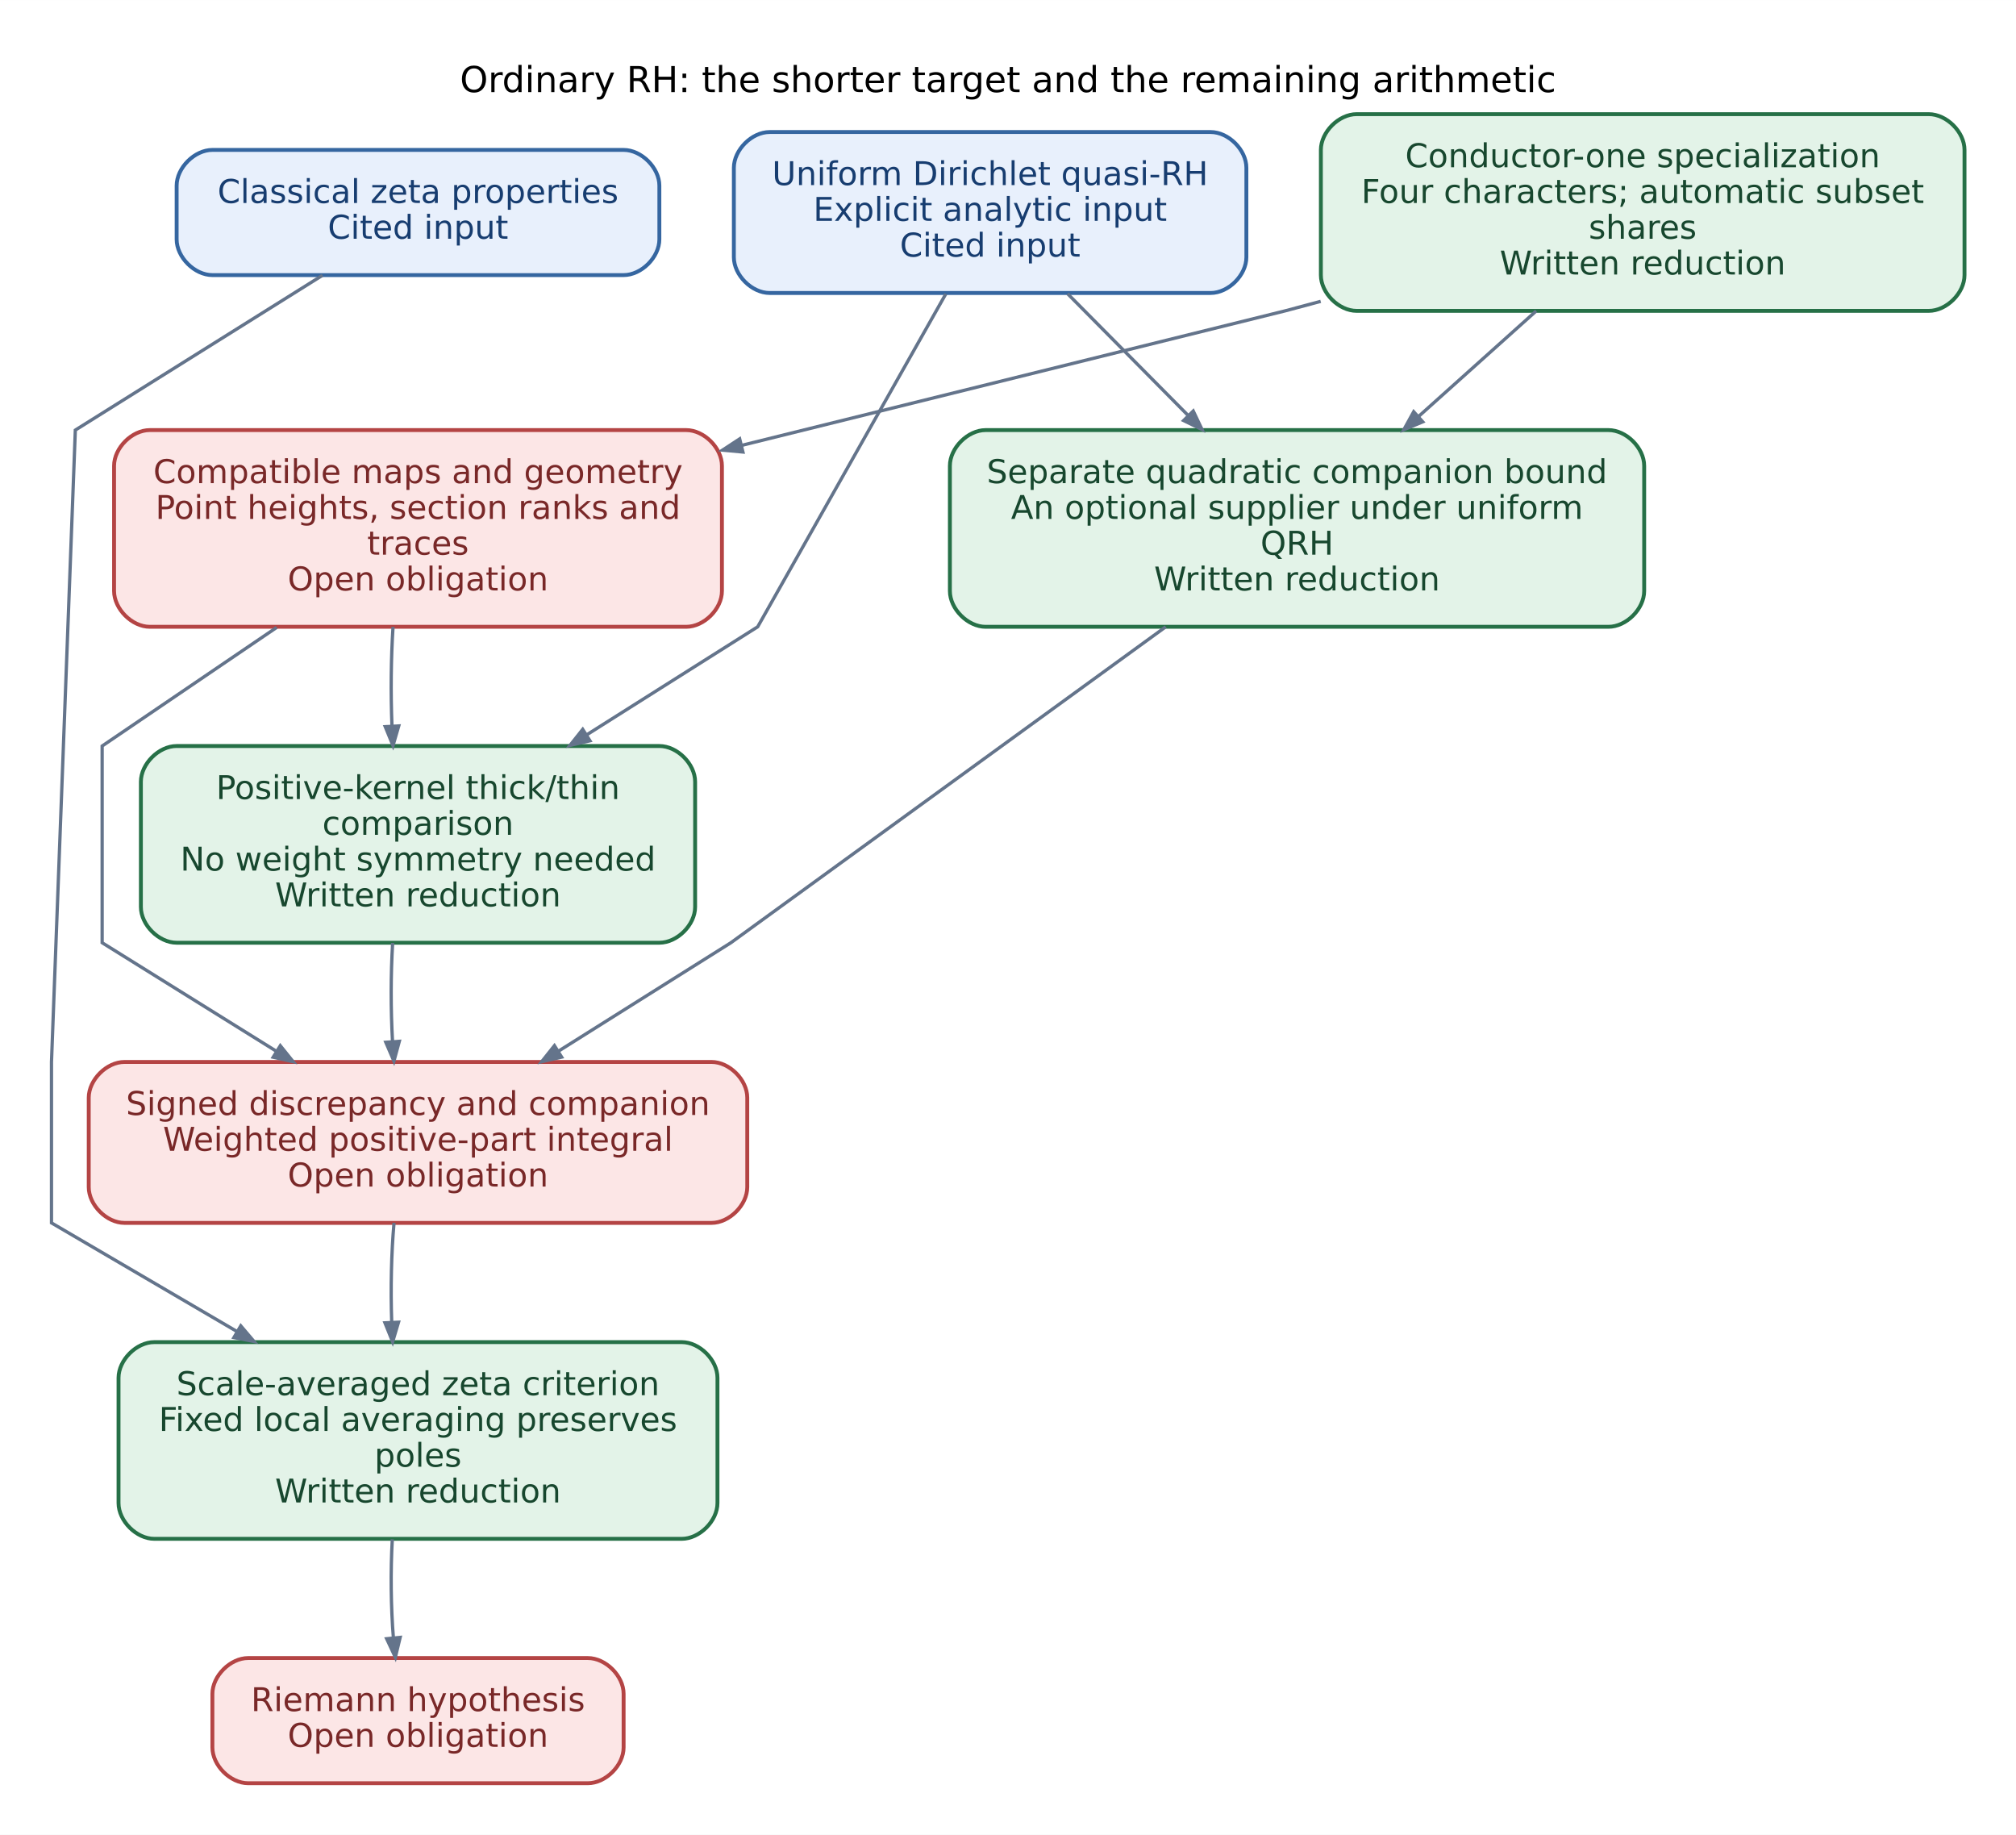
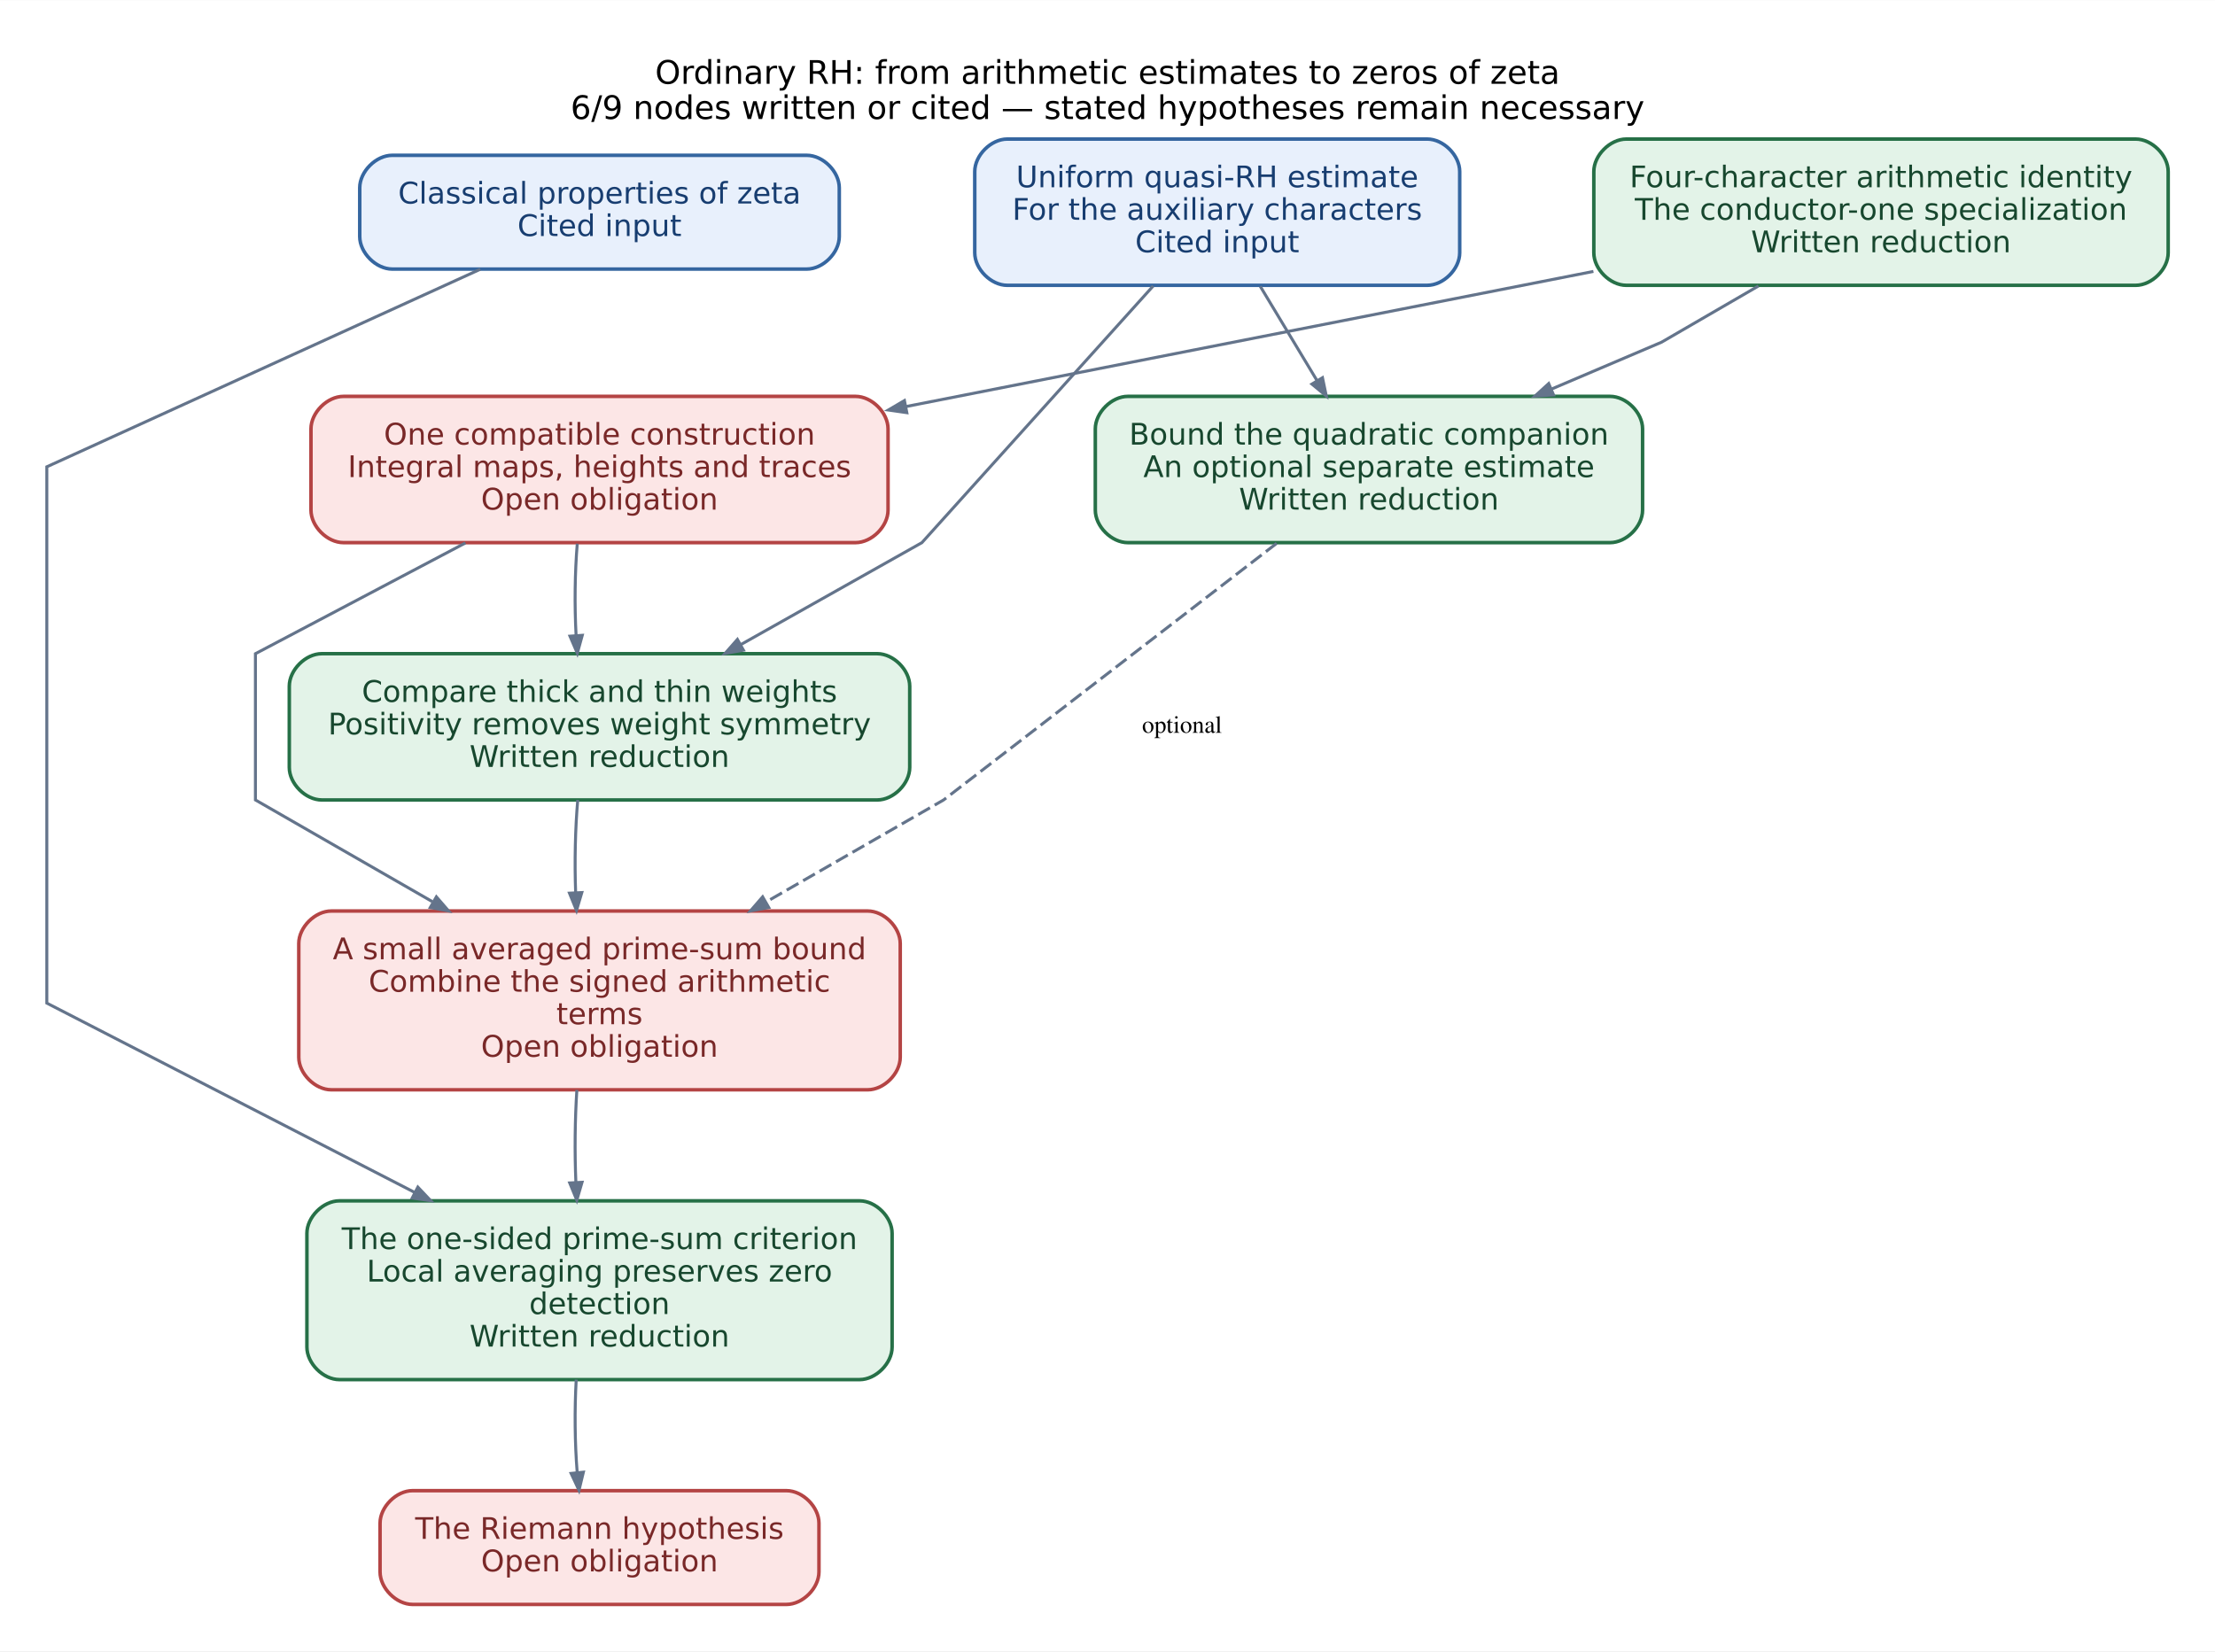
- <svg xmlns="http://www.w3.org/2000/svg" width="677pt" height="616pt" viewBox="0.00 0.00 676.56 615.56">
-   <g id="graph0" class="graph" transform="scale(1 1) rotate(0) translate(17.28 598.28)">
-     <polygon fill="white" stroke="transparent" points="-17.28,17.28 -17.28,-598.28 659.28,-598.28 659.28,17.28 -17.28,17.28" />
-     <text text-anchor="middle" x="321" y="-567.4" font-family="DejaVu Sans" font-size="12.00">Ordinary RH: the shorter target and the remaining arithmetic</text>
+ <svg xmlns="http://www.w3.org/2000/svg" width="818pt" height="610pt" viewBox="0.00 0.00 817.56 609.56">
+   <g id="graph0" class="graph" transform="scale(1 1) rotate(0) translate(17.28 592.28)">
+     <polygon fill="white" stroke="transparent" points="-17.28,17.28 -17.28,-592.28 800.28,-592.28 800.28,17.28 -17.28,17.28" />
+     <text text-anchor="middle" x="391.5" y="-561.4" font-family="DejaVu Sans" font-size="12.00">Ordinary RH: from arithmetic estimates to zeros of zeta</text>
+     <text text-anchor="middle" x="391.5" y="-548.4" font-family="DejaVu Sans" font-size="12.00">6/9 nodes written or cited — stated hypotheses remain necessary</text>
    <g id="node1" class="node">
-       <path fill="#e8f0fc" stroke="#3566a0" stroke-width="1.3" d="M192,-548C192,-548 54,-548 54,-548 48,-548 42,-542 42,-536 42,-536 42,-518 42,-518 42,-512 48,-506 54,-506 54,-506 192,-506 192,-506 198,-506 204,-512 204,-518 204,-518 204,-536 204,-536 204,-542 198,-548 192,-548" />
-       <text text-anchor="middle" x="123" y="-530.2" font-family="DejaVu Sans" font-size="11.00" fill="#173d70">Classical zeta properties</text>
-       <text text-anchor="middle" x="123" y="-518.2" font-family="DejaVu Sans" font-size="11.00" fill="#173d70">Cited input</text>
+       <path fill="#e8f0fc" stroke="#3566a0" stroke-width="1.3" d="M280.5,-535C280.5,-535 127.5,-535 127.5,-535 121.5,-535 115.5,-529 115.5,-523 115.5,-523 115.5,-505 115.5,-505 115.5,-499 121.5,-493 127.5,-493 127.5,-493 280.5,-493 280.5,-493 286.5,-493 292.5,-499 292.5,-505 292.5,-505 292.5,-523 292.5,-523 292.5,-529 286.5,-535 280.5,-535" />
+       <text text-anchor="middle" x="204" y="-517.2" font-family="DejaVu Sans" font-size="11.00" fill="#173d70">Classical properties of zeta</text>
+       <text text-anchor="middle" x="204" y="-505.2" font-family="DejaVu Sans" font-size="11.00" fill="#173d70">Cited input</text>
    </g>
    <g id="node2" class="node">
-       <path fill="#e8f0fc" stroke="#3566a0" stroke-width="1.3" d="M389,-554C389,-554 241,-554 241,-554 235,-554 229,-548 229,-542 229,-542 229,-512 229,-512 229,-506 235,-500 241,-500 241,-500 389,-500 389,-500 395,-500 401,-506 401,-512 401,-512 401,-542 401,-542 401,-548 395,-554 389,-554" />
-       <text text-anchor="middle" x="315" y="-536.2" font-family="DejaVu Sans" font-size="11.00" fill="#173d70">Uniform Dirichlet quasi-RH</text>
-       <text text-anchor="middle" x="315" y="-524.2" font-family="DejaVu Sans" font-size="11.00" fill="#173d70">Explicit analytic input</text>
-       <text text-anchor="middle" x="315" y="-512.2" font-family="DejaVu Sans" font-size="11.00" fill="#173d70">Cited input</text>
+       <path fill="#e8f0fc" stroke="#3566a0" stroke-width="1.3" d="M509.5,-541C509.5,-541 354.5,-541 354.5,-541 348.5,-541 342.5,-535 342.5,-529 342.5,-529 342.5,-499 342.5,-499 342.5,-493 348.5,-487 354.5,-487 354.5,-487 509.5,-487 509.5,-487 515.5,-487 521.5,-493 521.5,-499 521.5,-499 521.5,-529 521.5,-529 521.5,-535 515.5,-541 509.5,-541" />
+       <text text-anchor="middle" x="432" y="-523.2" font-family="DejaVu Sans" font-size="11.00" fill="#173d70">Uniform quasi-RH estimate</text>
+       <text text-anchor="middle" x="432" y="-511.2" font-family="DejaVu Sans" font-size="11.00" fill="#173d70">For the auxiliary characters</text>
+       <text text-anchor="middle" x="432" y="-499.2" font-family="DejaVu Sans" font-size="11.00" fill="#173d70">Cited input</text>
    </g>
    <g id="node4" class="node">
-       <path fill="#fce6e6" stroke="#b44444" stroke-width="1.3" d="M213,-454C213,-454 33,-454 33,-454 27,-454 21,-448 21,-442 21,-442 21,-400 21,-400 21,-394 27,-388 33,-388 33,-388 213,-388 213,-388 219,-388 225,-394 225,-400 225,-400 225,-442 225,-442 225,-448 219,-454 213,-454" />
-       <text text-anchor="middle" x="123" y="-436.2" font-family="DejaVu Sans" font-size="11.00" fill="#792828">Compatible maps and geometry</text>
-       <text text-anchor="middle" x="123" y="-424.2" font-family="DejaVu Sans" font-size="11.00" fill="#792828">Point heights, section ranks and</text>
-       <text text-anchor="middle" x="123" y="-412.2" font-family="DejaVu Sans" font-size="11.00" fill="#792828">traces</text>
-       <text text-anchor="middle" x="123" y="-400.2" font-family="DejaVu Sans" font-size="11.00" fill="#792828">Open obligation</text>
+       <path fill="#fce6e6" stroke="#b44444" stroke-width="1.3" d="M298.5,-446C298.5,-446 109.5,-446 109.5,-446 103.5,-446 97.5,-440 97.5,-434 97.5,-434 97.5,-404 97.5,-404 97.5,-398 103.5,-392 109.5,-392 109.5,-392 298.5,-392 298.5,-392 304.5,-392 310.5,-398 310.5,-404 310.5,-404 310.5,-434 310.5,-434 310.5,-440 304.5,-446 298.5,-446" />
+       <text text-anchor="middle" x="204" y="-428.2" font-family="DejaVu Sans" font-size="11.00" fill="#792828">One compatible construction</text>
+       <text text-anchor="middle" x="204" y="-416.2" font-family="DejaVu Sans" font-size="11.00" fill="#792828">Integral maps, heights and traces</text>
+       <text text-anchor="middle" x="204" y="-404.2" font-family="DejaVu Sans" font-size="11.00" fill="#792828">Open obligation</text>
    </g>
    <g id="node8" class="node">
-       <path fill="#e3f3e8" stroke="#267047" stroke-width="1.3" d="M211.5,-148C211.5,-148 34.5,-148 34.5,-148 28.5,-148 22.5,-142 22.5,-136 22.5,-136 22.5,-94 22.5,-94 22.5,-88 28.5,-82 34.5,-82 34.5,-82 211.5,-82 211.5,-82 217.5,-82 223.5,-88 223.5,-94 223.5,-94 223.5,-136 223.5,-136 223.5,-142 217.5,-148 211.5,-148" />
-       <text text-anchor="middle" x="123" y="-130.2" font-family="DejaVu Sans" font-size="11.00" fill="#17472e">Scale-averaged zeta criterion</text>
-       <text text-anchor="middle" x="123" y="-118.2" font-family="DejaVu Sans" font-size="11.00" fill="#17472e">Fixed local averaging preserves</text>
-       <text text-anchor="middle" x="123" y="-106.2" font-family="DejaVu Sans" font-size="11.00" fill="#17472e">poles</text>
-       <text text-anchor="middle" x="123" y="-94.2" font-family="DejaVu Sans" font-size="11.00" fill="#17472e">Written reduction</text>
+       <path fill="#e3f3e8" stroke="#267047" stroke-width="1.3" d="M300,-149C300,-149 108,-149 108,-149 102,-149 96,-143 96,-137 96,-137 96,-95 96,-95 96,-89 102,-83 108,-83 108,-83 300,-83 300,-83 306,-83 312,-89 312,-95 312,-95 312,-137 312,-137 312,-143 306,-149 300,-149" />
+       <text text-anchor="middle" x="204" y="-131.2" font-family="DejaVu Sans" font-size="11.00" fill="#17472e">The one-sided prime-sum criterion</text>
+       <text text-anchor="middle" x="204" y="-119.2" font-family="DejaVu Sans" font-size="11.00" fill="#17472e">Local averaging preserves zero</text>
+       <text text-anchor="middle" x="204" y="-107.2" font-family="DejaVu Sans" font-size="11.00" fill="#17472e">detection</text>
+       <text text-anchor="middle" x="204" y="-95.2" font-family="DejaVu Sans" font-size="11.00" fill="#17472e">Written reduction</text>
    </g>
    <g id="edge9" class="edge">
-       <path fill="none" stroke="#64748b" stroke-width="1.1" d="M90.97,-505.94C56.94,-484.64 8,-454 8,-454 8,-454 0,-242 0,-242 0,-242 0,-188 0,-188 0,-188 31.22,-169.73 62.2,-151.59" />
-       <polygon fill="#64748b" stroke="#64748b" stroke-width="1.1" points="63.52,-153.46 67.98,-148.21 61.22,-149.53 63.52,-153.46" />
+       <path fill="none" stroke="#64748b" stroke-width="1.1" d="M159.99,-492.93C100.02,-465.6 0,-420 0,-420 0,-420 0,-420 0,-222 0,-222 76.36,-182.7 135.64,-152.18" />
+       <polygon fill="#64748b" stroke="#64748b" stroke-width="1.1" points="136.95,-154.07 141.68,-149.07 134.86,-150.03 136.95,-154.07" />
    </g>
    <g id="node3" class="node">
-       <path fill="#e3f3e8" stroke="#267047" stroke-width="1.3" d="M630,-560C630,-560 438,-560 438,-560 432,-560 426,-554 426,-548 426,-548 426,-506 426,-506 426,-500 432,-494 438,-494 438,-494 630,-494 630,-494 636,-494 642,-500 642,-506 642,-506 642,-548 642,-548 642,-554 636,-560 630,-560" />
-       <text text-anchor="middle" x="534" y="-542.2" font-family="DejaVu Sans" font-size="11.00" fill="#17472e">Conductor-one specialization</text>
-       <text text-anchor="middle" x="534" y="-530.2" font-family="DejaVu Sans" font-size="11.00" fill="#17472e">Four characters; automatic subset</text>
-       <text text-anchor="middle" x="534" y="-518.2" font-family="DejaVu Sans" font-size="11.00" fill="#17472e">shares</text>
-       <text text-anchor="middle" x="534" y="-506.2" font-family="DejaVu Sans" font-size="11.00" fill="#17472e">Written reduction</text>
+       <path fill="#e3f3e8" stroke="#267047" stroke-width="1.3" d="M771,-541C771,-541 583,-541 583,-541 577,-541 571,-535 571,-529 571,-529 571,-499 571,-499 571,-493 577,-487 583,-487 583,-487 771,-487 771,-487 777,-487 783,-493 783,-499 783,-499 783,-529 783,-529 783,-535 777,-541 771,-541" />
+       <text text-anchor="middle" x="677" y="-523.2" font-family="DejaVu Sans" font-size="11.00" fill="#17472e">Four-character arithmetic identity</text>
+       <text text-anchor="middle" x="677" y="-511.2" font-family="DejaVu Sans" font-size="11.00" fill="#17472e">The conductor-one specialization</text>
+       <text text-anchor="middle" x="677" y="-499.2" font-family="DejaVu Sans" font-size="11.00" fill="#17472e">Written reduction</text>
    </g>
    <g id="node5" class="node">
-       <path fill="#e3f3e8" stroke="#267047" stroke-width="1.3" d="M204,-348C204,-348 42,-348 42,-348 36,-348 30,-342 30,-336 30,-336 30,-294 30,-294 30,-288 36,-282 42,-282 42,-282 204,-282 204,-282 210,-282 216,-288 216,-294 216,-294 216,-336 216,-336 216,-342 210,-348 204,-348" />
-       <text text-anchor="middle" x="123" y="-330.2" font-family="DejaVu Sans" font-size="11.00" fill="#17472e">Positive-kernel thick/thin</text>
-       <text text-anchor="middle" x="123" y="-318.2" font-family="DejaVu Sans" font-size="11.00" fill="#17472e">comparison</text>
-       <text text-anchor="middle" x="123" y="-306.2" font-family="DejaVu Sans" font-size="11.00" fill="#17472e">No weight symmetry needed</text>
-       <text text-anchor="middle" x="123" y="-294.2" font-family="DejaVu Sans" font-size="11.00" fill="#17472e">Written reduction</text>
+       <path fill="#e3f3e8" stroke="#267047" stroke-width="1.3" d="M306.5,-351C306.5,-351 101.5,-351 101.5,-351 95.5,-351 89.5,-345 89.5,-339 89.5,-339 89.5,-309 89.5,-309 89.5,-303 95.5,-297 101.5,-297 101.5,-297 306.5,-297 306.5,-297 312.5,-297 318.5,-303 318.5,-309 318.5,-309 318.5,-339 318.5,-339 318.5,-345 312.5,-351 306.5,-351" />
+       <text text-anchor="middle" x="204" y="-333.2" font-family="DejaVu Sans" font-size="11.00" fill="#17472e">Compare thick and thin weights</text>
+       <text text-anchor="middle" x="204" y="-321.2" font-family="DejaVu Sans" font-size="11.00" fill="#17472e">Positivity removes weight symmetry</text>
+       <text text-anchor="middle" x="204" y="-309.2" font-family="DejaVu Sans" font-size="11.00" fill="#17472e">Written reduction</text>
    </g>
    <g id="edge11" class="edge">
-       <path fill="none" stroke="#64748b" stroke-width="1.1" d="M300.15,-499.72C277.51,-459.68 237,-388 237,-388 237,-388 208.3,-369.88 179.71,-351.82" />
-       <polygon fill="#64748b" stroke="#64748b" stroke-width="1.1" points="180.71,-349.76 174,-348.21 178.28,-353.6 180.71,-349.76" />
+       <path fill="none" stroke="#64748b" stroke-width="1.1" d="M408.35,-486.74C376.29,-451.16 323,-392 323,-392 323,-392 288.23,-372.42 256.27,-354.43" />
+       <polygon fill="#64748b" stroke="#64748b" stroke-width="1.1" points="257.13,-352.3 250.35,-351.1 254.9,-356.27 257.13,-352.3" />
    </g>
    <g id="node6" class="node">
-       <path fill="#e3f3e8" stroke="#267047" stroke-width="1.3" d="M522.5,-454C522.5,-454 313.5,-454 313.5,-454 307.5,-454 301.5,-448 301.5,-442 301.5,-442 301.5,-400 301.5,-400 301.5,-394 307.5,-388 313.5,-388 313.5,-388 522.5,-388 522.5,-388 528.5,-388 534.5,-394 534.5,-400 534.5,-400 534.5,-442 534.5,-442 534.5,-448 528.5,-454 522.5,-454" />
-       <text text-anchor="middle" x="418" y="-436.2" font-family="DejaVu Sans" font-size="11.00" fill="#17472e">Separate quadratic companion bound</text>
-       <text text-anchor="middle" x="418" y="-424.2" font-family="DejaVu Sans" font-size="11.00" fill="#17472e">An optional supplier under uniform</text>
-       <text text-anchor="middle" x="418" y="-412.2" font-family="DejaVu Sans" font-size="11.00" fill="#17472e">QRH</text>
-       <text text-anchor="middle" x="418" y="-400.2" font-family="DejaVu Sans" font-size="11.00" fill="#17472e">Written reduction</text>
+       <path fill="#e3f3e8" stroke="#267047" stroke-width="1.3" d="M577,-446C577,-446 399,-446 399,-446 393,-446 387,-440 387,-434 387,-434 387,-404 387,-404 387,-398 393,-392 399,-392 399,-392 577,-392 577,-392 583,-392 589,-398 589,-404 589,-404 589,-434 589,-434 589,-440 583,-446 577,-446" />
+       <text text-anchor="middle" x="488" y="-428.2" font-family="DejaVu Sans" font-size="11.00" fill="#17472e">Bound the quadratic companion</text>
+       <text text-anchor="middle" x="488" y="-416.2" font-family="DejaVu Sans" font-size="11.00" fill="#17472e">An optional separate estimate</text>
+       <text text-anchor="middle" x="488" y="-404.2" font-family="DejaVu Sans" font-size="11.00" fill="#17472e">Written reduction</text>
    </g>
    <g id="edge3" class="edge">
-       <path fill="none" stroke="#64748b" stroke-width="1.1" d="M340.99,-499.76C353.2,-487.43 367.97,-472.52 381.29,-459.07" />
-       <polygon fill="#64748b" stroke="#64748b" stroke-width="1.1" points="383.17,-460.4 386.12,-454.19 379.93,-457.2 383.17,-460.4" />
+       <path fill="none" stroke="#64748b" stroke-width="1.1" d="M447.9,-486.6C454.4,-475.81 461.97,-463.23 468.78,-451.92" />
+       <polygon fill="#64748b" stroke="#64748b" stroke-width="1.1" points="470.85,-452.89 472.26,-446.15 466.95,-450.54 470.85,-452.89" />
    </g>
    <g id="edge1" class="edge">
-       <path fill="none" stroke="#64748b" stroke-width="1.1" d="M425.94,-497.19C418.58,-495.22 414,-494 414,-494 414,-494 314.3,-469.33 231.61,-448.87" />
-       <polygon fill="#64748b" stroke="#64748b" stroke-width="1.1" points="232.04,-446.64 225.19,-447.28 230.95,-451.05 232.04,-446.64" />
+       <path fill="none" stroke="#64748b" stroke-width="1.1" d="M570.85,-492.13C495.35,-477.28 394.06,-457.37 317.05,-442.23" />
+       <polygon fill="#64748b" stroke="#64748b" stroke-width="1.1" points="317.43,-439.98 310.61,-440.96 316.55,-444.45 317.43,-439.98" />
    </g>
    <g id="edge2" class="edge">
-       <path fill="none" stroke="#64748b" stroke-width="1.1" d="M498.25,-493.95C485.79,-482.78 471.72,-470.16 458.87,-458.65" />
-       <polygon fill="#64748b" stroke="#64748b" stroke-width="1.1" points="460.19,-456.77 453.83,-454.13 457.15,-460.16 460.19,-456.77" />
+       <path fill="none" stroke="#64748b" stroke-width="1.1" d="M631.76,-486.75C613.21,-475.99 596,-466 596,-466 596,-466 577.31,-458.04 555.48,-448.74" />
+       <polygon fill="#64748b" stroke="#64748b" stroke-width="1.1" points="556.13,-446.55 549.26,-446.09 554.35,-450.73 556.13,-446.55" />
    </g>
    <g id="edge4" class="edge">
-       <path fill="none" stroke="#64748b" stroke-width="1.1" d="M114.62,-387.95C113.94,-377.47 113.82,-365.72 114.26,-354.8" />
-       <polygon fill="#64748b" stroke="#64748b" stroke-width="1.1" points="116.54,-354.74 114.61,-348.13 112,-354.5 116.54,-354.74" />
+       <path fill="none" stroke="#64748b" stroke-width="1.1" d="M195.79,-391.6C194.91,-381.1 194.76,-368.92 195.35,-357.86" />
+       <polygon fill="#64748b" stroke="#64748b" stroke-width="1.1" points="197.64,-357.79 195.81,-351.15 193.1,-357.47 197.64,-357.79" />
    </g>
    <g id="node7" class="node">
-       <path fill="#fce6e6" stroke="#b44444" stroke-width="1.3" d="M221.5,-242C221.5,-242 24.5,-242 24.5,-242 18.5,-242 12.5,-236 12.5,-230 12.5,-230 12.5,-200 12.5,-200 12.5,-194 18.5,-188 24.5,-188 24.5,-188 221.5,-188 221.5,-188 227.5,-188 233.5,-194 233.5,-200 233.5,-200 233.5,-230 233.5,-230 233.5,-236 227.5,-242 221.5,-242" />
-       <text text-anchor="middle" x="123" y="-224.2" font-family="DejaVu Sans" font-size="11.00" fill="#792828">Signed discrepancy and companion</text>
-       <text text-anchor="middle" x="123" y="-212.2" font-family="DejaVu Sans" font-size="11.00" fill="#792828">Weighted positive-part integral</text>
-       <text text-anchor="middle" x="123" y="-200.2" font-family="DejaVu Sans" font-size="11.00" fill="#792828">Open obligation</text>
+       <path fill="#fce6e6" stroke="#b44444" stroke-width="1.3" d="M303,-256C303,-256 105,-256 105,-256 99,-256 93,-250 93,-244 93,-244 93,-202 93,-202 93,-196 99,-190 105,-190 105,-190 303,-190 303,-190 309,-190 315,-196 315,-202 315,-202 315,-244 315,-244 315,-250 309,-256 303,-256" />
+       <text text-anchor="middle" x="204" y="-238.2" font-family="DejaVu Sans" font-size="11.00" fill="#792828">A small averaged prime-sum bound</text>
+       <text text-anchor="middle" x="204" y="-226.2" font-family="DejaVu Sans" font-size="11.00" fill="#792828">Combine the signed arithmetic</text>
+       <text text-anchor="middle" x="204" y="-214.2" font-family="DejaVu Sans" font-size="11.00" fill="#792828">terms</text>
+       <text text-anchor="middle" x="204" y="-202.2" font-family="DejaVu Sans" font-size="11.00" fill="#792828">Open obligation</text>
    </g>
    <g id="edge5" class="edge">
-       <path fill="none" stroke="#64748b" stroke-width="1.1" d="M75.58,-387.79C47.36,-368.62 17,-348 17,-348 17,-348 17,-282 17,-282 17,-282 47.3,-263.13 75.5,-245.57" />
-       <polygon fill="#64748b" stroke="#64748b" stroke-width="1.1" points="76.79,-247.45 81.11,-242.08 74.39,-243.59 76.79,-247.45" />
+       <path fill="none" stroke="#64748b" stroke-width="1.1" d="M154.53,-391.9C118.88,-373.09 77,-351 77,-351 77,-351 77,-297 77,-297 77,-297 109.94,-278.06 142.27,-259.48" />
+       <polygon fill="#64748b" stroke="#64748b" stroke-width="1.1" points="143.79,-261.23 148.3,-256.02 141.53,-257.29 143.79,-261.23" />
    </g>
    <g id="edge6" class="edge">
-       <path fill="none" stroke="#64748b" stroke-width="1.1" d="M114.49,-281.91C113.85,-271.38 113.84,-259.66 114.44,-249.06" />
-       <polygon fill="#64748b" stroke="#64748b" stroke-width="1.1" points="116.73,-248.92 114.92,-242.27 112.19,-248.6 116.73,-248.92" />
+       <path fill="none" stroke="#64748b" stroke-width="1.1" d="M195.97,-296.99C195.04,-286.55 194.78,-274.29 195.19,-262.84" />
+       <polygon fill="#64748b" stroke="#64748b" stroke-width="1.1" points="197.47,-262.81 195.51,-256.21 192.92,-262.59 197.47,-262.81" />
    </g>
    <g id="edge7" class="edge">
-       <path fill="none" stroke="#64748b" stroke-width="1.1" d="M373.93,-387.99C317.8,-347.23 228,-282 228,-282 228,-282 197.98,-263.13 170.05,-245.57" />
-       <polygon fill="#64748b" stroke="#64748b" stroke-width="1.1" points="171.21,-243.62 164.5,-242.08 168.79,-247.47 171.21,-243.62" />
+       <path fill="none" stroke="#64748b" stroke-width="1.1" stroke-dasharray="5,2" d="M453.93,-391.74C407.76,-356.16 331,-297 331,-297 331,-297 298.06,-278.06 265.73,-259.48" />
+       <polygon fill="#64748b" stroke="#64748b" stroke-width="1.1" points="266.47,-257.29 259.7,-256.02 264.21,-261.23 266.47,-257.29" />
+       <text text-anchor="middle" x="419" y="-321.8" font-family="Times,serif" font-size="9.00">optional</text>
    </g>
    <g id="edge8" class="edge">
-       <path fill="none" stroke="#64748b" stroke-width="1.1" d="M114.95,-188C114.05,-177.85 113.79,-166.01 114.17,-154.89" />
-       <polygon fill="#64748b" stroke="#64748b" stroke-width="1.1" points="116.46,-154.68 114.49,-148.08 111.91,-154.47 116.46,-154.68" />
+       <path fill="none" stroke="#64748b" stroke-width="1.1" d="M195.64,-189.93C194.93,-179.14 194.81,-166.98 195.28,-155.74" />
+       <polygon fill="#64748b" stroke="#64748b" stroke-width="1.1" points="197.55,-155.85 195.62,-149.24 193.01,-155.61 197.55,-155.85" />
    </g>
    <g id="node9" class="node">
-       <path fill="#fce6e6" stroke="#b44444" stroke-width="1.3" d="M180,-42C180,-42 66,-42 66,-42 60,-42 54,-36 54,-30 54,-30 54,-12 54,-12 54,-6 60,0 66,0 66,0 180,0 180,0 186,0 192,-6 192,-12 192,-12 192,-30 192,-30 192,-36 186,-42 180,-42" />
-       <text text-anchor="middle" x="123" y="-24.2" font-family="DejaVu Sans" font-size="11.00" fill="#792828">Riemann hypothesis</text>
-       <text text-anchor="middle" x="123" y="-12.2" font-family="DejaVu Sans" font-size="11.00" fill="#792828">Open obligation</text>
+       <path fill="#fce6e6" stroke="#b44444" stroke-width="1.3" d="M273,-42C273,-42 135,-42 135,-42 129,-42 123,-36 123,-30 123,-30 123,-12 123,-12 123,-6 129,0 135,0 135,0 273,0 273,0 279,0 285,-6 285,-12 285,-12 285,-30 285,-30 285,-36 279,-42 273,-42" />
+       <text text-anchor="middle" x="204" y="-24.2" font-family="DejaVu Sans" font-size="11.00" fill="#792828">The Riemann hypothesis</text>
+       <text text-anchor="middle" x="204" y="-12.2" font-family="DejaVu Sans" font-size="11.00" fill="#792828">Open obligation</text>
    </g>
    <g id="edge10" class="edge">
-       <path fill="none" stroke="#64748b" stroke-width="1.1" d="M114.37,-81.82C113.77,-71.03 113.9,-59.11 114.74,-48.77" />
-       <polygon fill="#64748b" stroke="#64748b" stroke-width="1.1" points="117.01,-48.93 115.4,-42.24 112.48,-48.48 117.01,-48.93" />
+       <path fill="none" stroke="#64748b" stroke-width="1.1" d="M195.4,-82.99C194.77,-71.87 194.89,-59.53 195.75,-48.86" />
+       <polygon fill="#64748b" stroke="#64748b" stroke-width="1.1" points="198.05,-48.83 196.43,-42.13 193.52,-48.37 198.05,-48.83" />
    </g>
  </g>
</svg>
